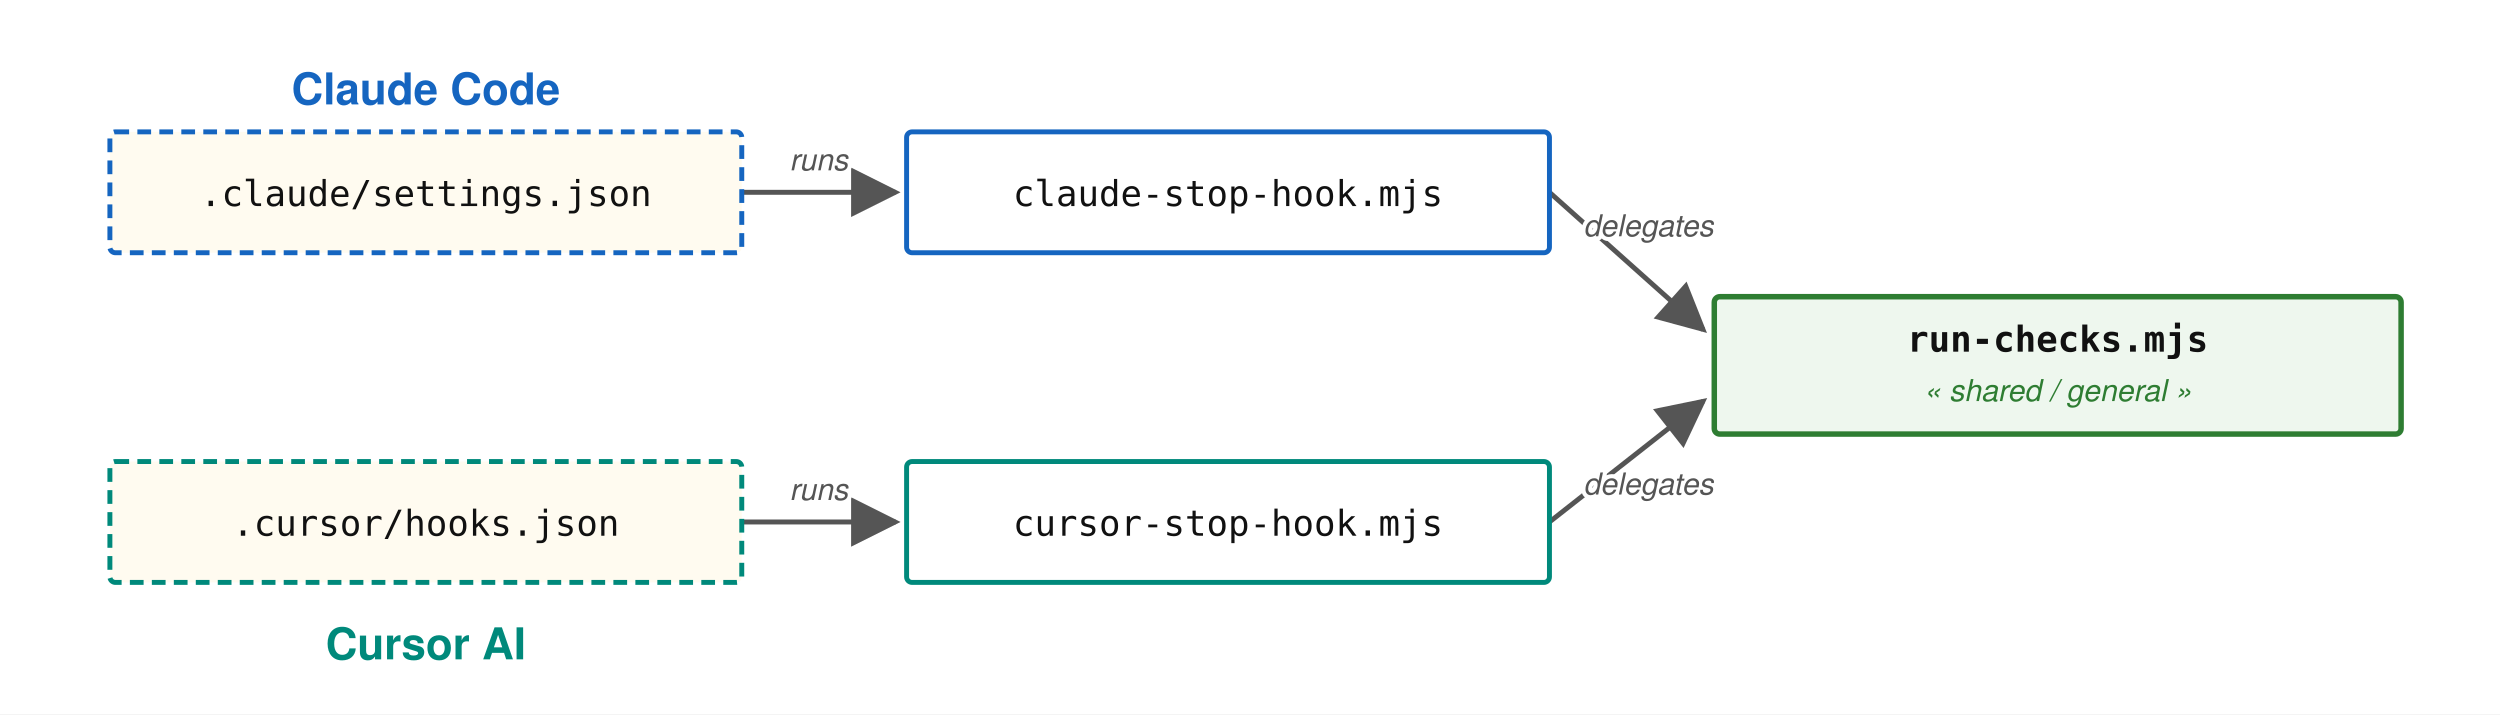
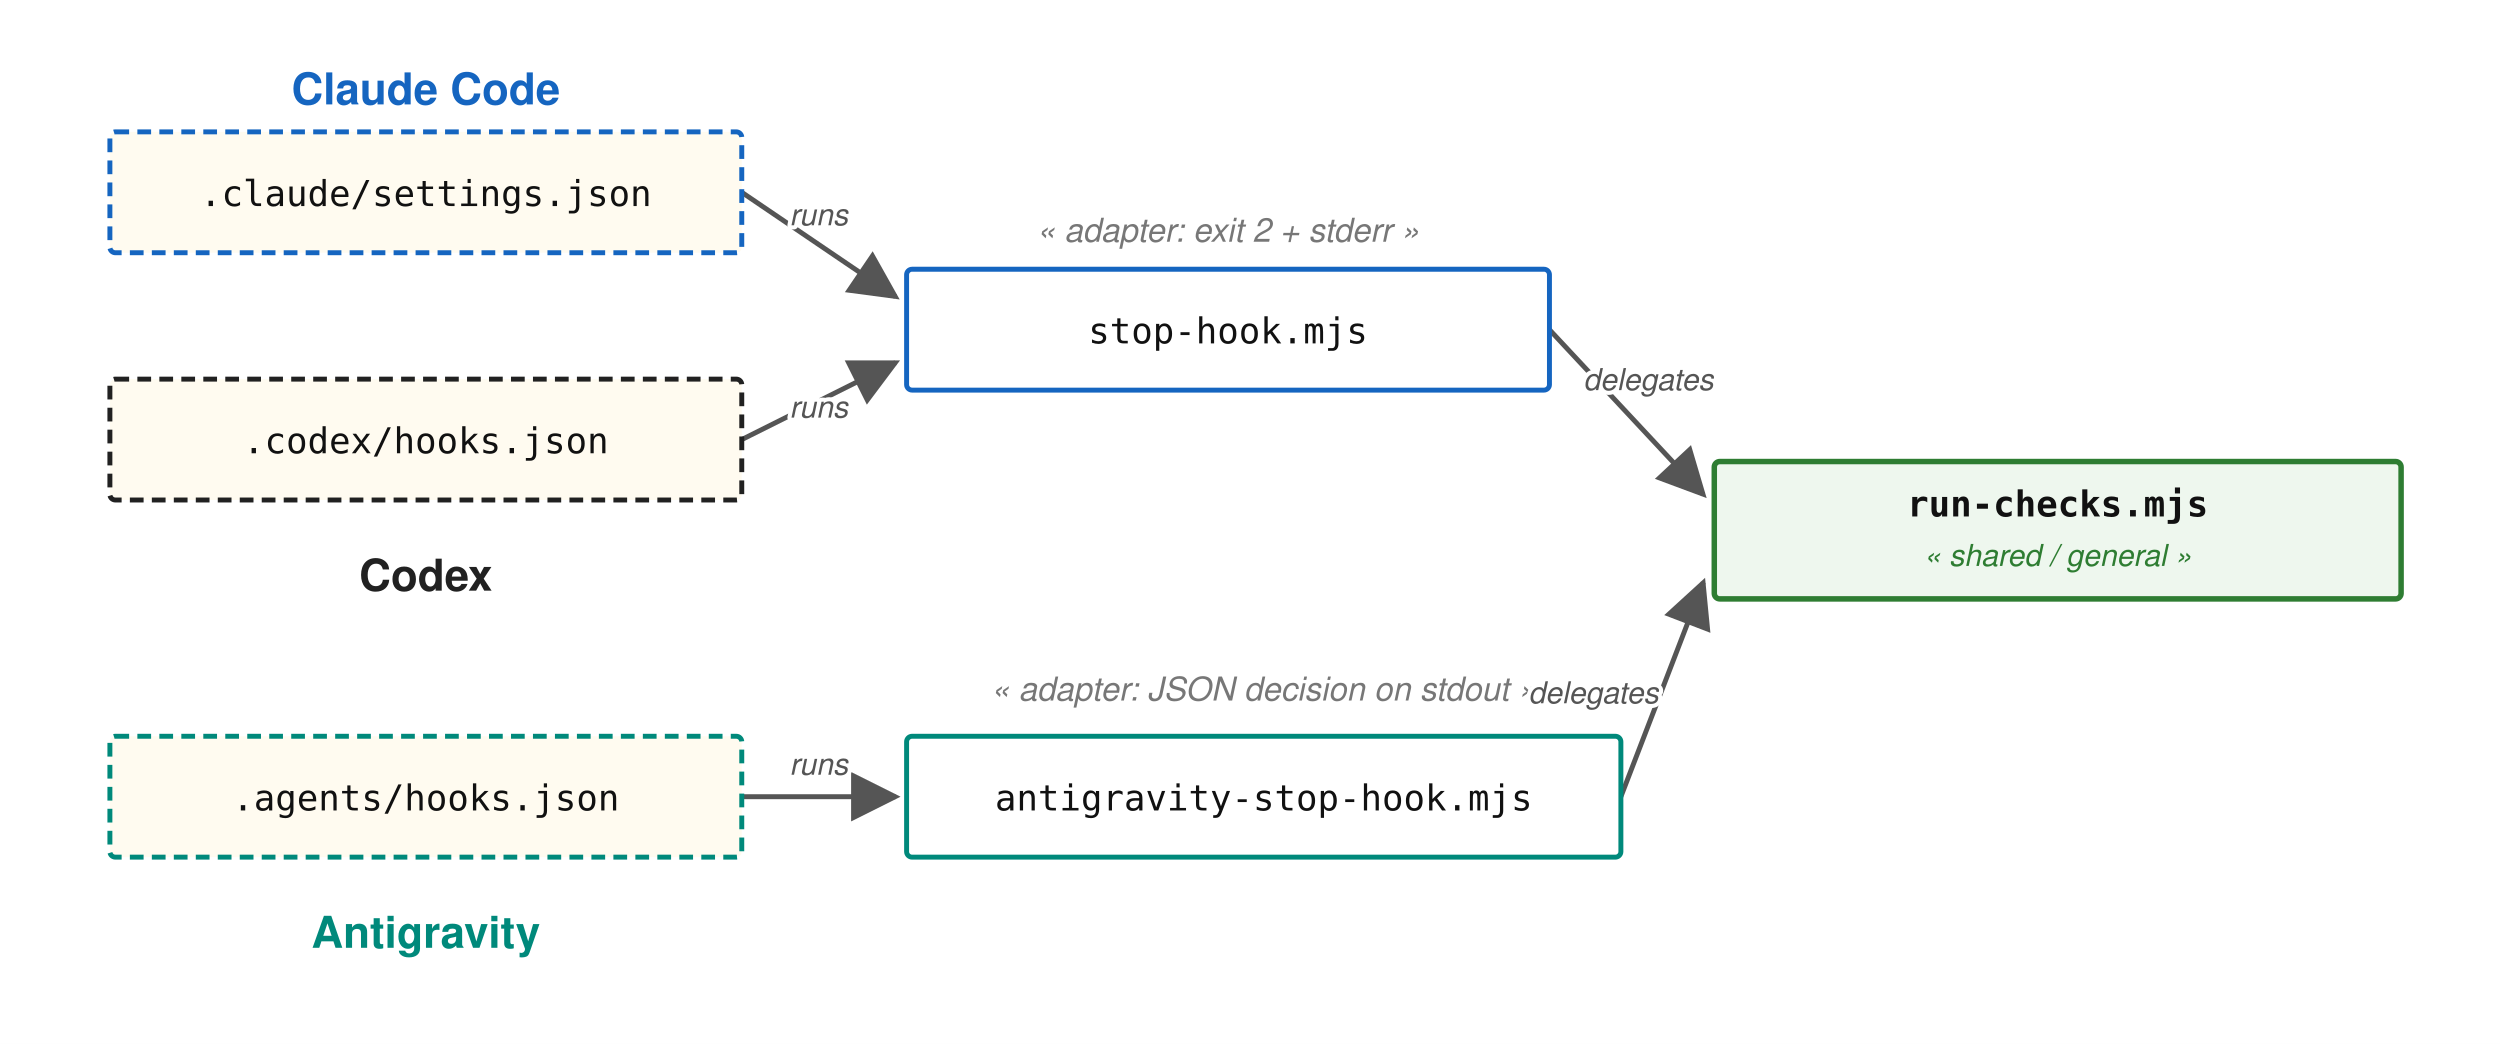
- <svg xmlns="http://www.w3.org/2000/svg" width="910" height="260" viewBox="0 0 910 260" font-family="Helvetica, Arial, sans-serif">
+ <svg xmlns="http://www.w3.org/2000/svg" width="910" height="380" viewBox="0 0 910 380" font-family="Helvetica, Arial, sans-serif">
  <defs>
    <marker id="arrow" markerWidth="12" markerHeight="12" refX="9" refY="5" orient="auto">
      <path d="M0,0 L10,5 L0,10 z" fill="#555" />
    </marker>
  </defs>
-   <rect x="0" y="0" width="910" height="260" fill="#ffffff" />
-   <line x1="270" y1="70" x2="326" y2="70" stroke="#555" stroke-width="1.8" marker-end="url(#arrow)" />
-   <line x1="270" y1="190" x2="326" y2="190" stroke="#555" stroke-width="1.8" marker-end="url(#arrow)" />
-   <line x1="564" y1="70" x2="620" y2="120" stroke="#555" stroke-width="1.8" marker-end="url(#arrow)" />
-   <line x1="564" y1="190" x2="620" y2="146" stroke="#555" stroke-width="1.8" marker-end="url(#arrow)" />
+   <rect x="0" y="0" width="910" height="380" fill="#ffffff" />
+   <line x1="270" y1="70" x2="326" y2="108" stroke="#555" stroke-width="1.8" marker-end="url(#arrow)" />
+   <line x1="270" y1="160" x2="326" y2="132" stroke="#555" stroke-width="1.8" marker-end="url(#arrow)" />
+   <line x1="270" y1="290" x2="326" y2="290" stroke="#555" stroke-width="1.8" marker-end="url(#arrow)" />
+   <line x1="564" y1="120" x2="620" y2="180" stroke="#555" stroke-width="1.8" marker-end="url(#arrow)" />
+   <line x1="590" y1="290" x2="620" y2="212" stroke="#555" stroke-width="1.8" marker-end="url(#arrow)" />
  <text x="155" y="38" text-anchor="middle" fill="#1565c0" font-size="16" font-weight="bold">Claude Code</text>
-   <text x="155" y="240" text-anchor="middle" fill="#00897b" font-size="16" font-weight="bold">Cursor AI</text>
+   <text x="155" y="215" text-anchor="middle" fill="#212121" font-size="16" font-weight="bold">Codex</text>
+   <text x="155" y="345" text-anchor="middle" fill="#00897b" font-size="16" font-weight="bold">Antigravity</text>
  <g font-family="Menlo, Consolas, monospace" font-size="13">
    <rect x="40" y="48" width="230" height="44" rx="2" fill="#fffbf0" stroke="#1565c0" stroke-width="1.8" stroke-dasharray="5,3" />
    <text x="155" y="75" text-anchor="middle" fill="#111">.claude/settings.json</text>
-     <rect x="40" y="168" width="230" height="44" rx="2" fill="#fffbf0" stroke="#00897b" stroke-width="1.8" stroke-dasharray="5,3" />
-     <text x="155" y="195" text-anchor="middle" fill="#111">.cursor/hooks.json</text>
+     <rect x="40" y="138" width="230" height="44" rx="2" fill="#fffbf0" stroke="#212121" stroke-width="1.8" stroke-dasharray="5,3" />
+     <text x="155" y="165" text-anchor="middle" fill="#111">.codex/hooks.json</text>
+     <rect x="40" y="268" width="230" height="44" rx="2" fill="#fffbf0" stroke="#00897b" stroke-width="1.8" stroke-dasharray="5,3" />
+     <text x="155" y="295" text-anchor="middle" fill="#111">.agents/hooks.json</text>
+   </g>
+   <text x="447" y="88" text-anchor="middle" fill="#777" font-size="12" font-style="italic">« adapter: exit 2 + stderr »</text>
+   <text x="460" y="255" text-anchor="middle" fill="#777" font-size="12" font-style="italic">« adapter: JSON decision on stdout »</text>
+   <g font-family="Menlo, Consolas, monospace" font-size="13">
+     <rect x="330" y="98" width="234" height="44" rx="2" fill="#ffffff" stroke="#1565c0" stroke-width="1.8" />
+     <text x="447" y="125" text-anchor="middle" fill="#111">stop-hook.mjs</text>
+     <rect x="330" y="268" width="260" height="44" rx="2" fill="#ffffff" stroke="#00897b" stroke-width="1.8" />
+     <text x="460" y="295" text-anchor="middle" fill="#111">antigravity-stop-hook.mjs</text>
  </g>
  <g font-family="Menlo, Consolas, monospace" font-size="13">
-     <rect x="330" y="48" width="234" height="44" rx="2" fill="#ffffff" stroke="#1565c0" stroke-width="1.8" />
-     <text x="447" y="75" text-anchor="middle" fill="#111">claude-stop-hook.mjs</text>
-     <rect x="330" y="168" width="234" height="44" rx="2" fill="#ffffff" stroke="#00897b" stroke-width="1.8" />
-     <text x="447" y="195" text-anchor="middle" fill="#111">cursor-stop-hook.mjs</text>
-   </g>
-   <g font-family="Menlo, Consolas, monospace" font-size="13">
-     <rect x="624" y="108" width="250" height="50" rx="2" fill="#eef7ee" stroke="#2e7d32" stroke-width="2" />
-     <text x="749" y="128" text-anchor="middle" fill="#111" font-weight="bold">run-checks.mjs</text>
-     <text x="749" y="146" text-anchor="middle" fill="#2e7d32" font-size="11" font-style="italic" font-family="Helvetica, Arial, sans-serif">« shared / general »</text>
+     <rect x="624" y="168" width="250" height="50" rx="2" fill="#eef7ee" stroke="#2e7d32" stroke-width="2" />
+     <text x="749" y="188" text-anchor="middle" fill="#111" font-weight="bold">run-checks.mjs</text>
+     <text x="749" y="206" text-anchor="middle" fill="#2e7d32" font-size="11" font-style="italic" font-family="Helvetica, Arial, sans-serif">« shared / general »</text>
  </g>
  <g font-size="11" font-style="italic" text-anchor="middle" style="paint-order:stroke; stroke:#ffffff; stroke-width:3px; stroke-linejoin:round;">
-     <text x="298" y="62" fill="#555">runs</text>
-     <text x="298" y="182" fill="#555">runs</text>
-     <text x="600" y="86" fill="#555">delegates</text>
-     <text x="600" y="180" fill="#555">delegates</text>
+     <text x="298" y="82" fill="#555">runs</text>
+     <text x="298" y="152" fill="#555">runs</text>
+     <text x="298" y="282" fill="#555">runs</text>
+     <text x="600" y="142" fill="#555">delegates</text>
+     <text x="580" y="256" fill="#555">delegates</text>
  </g>
</svg>
